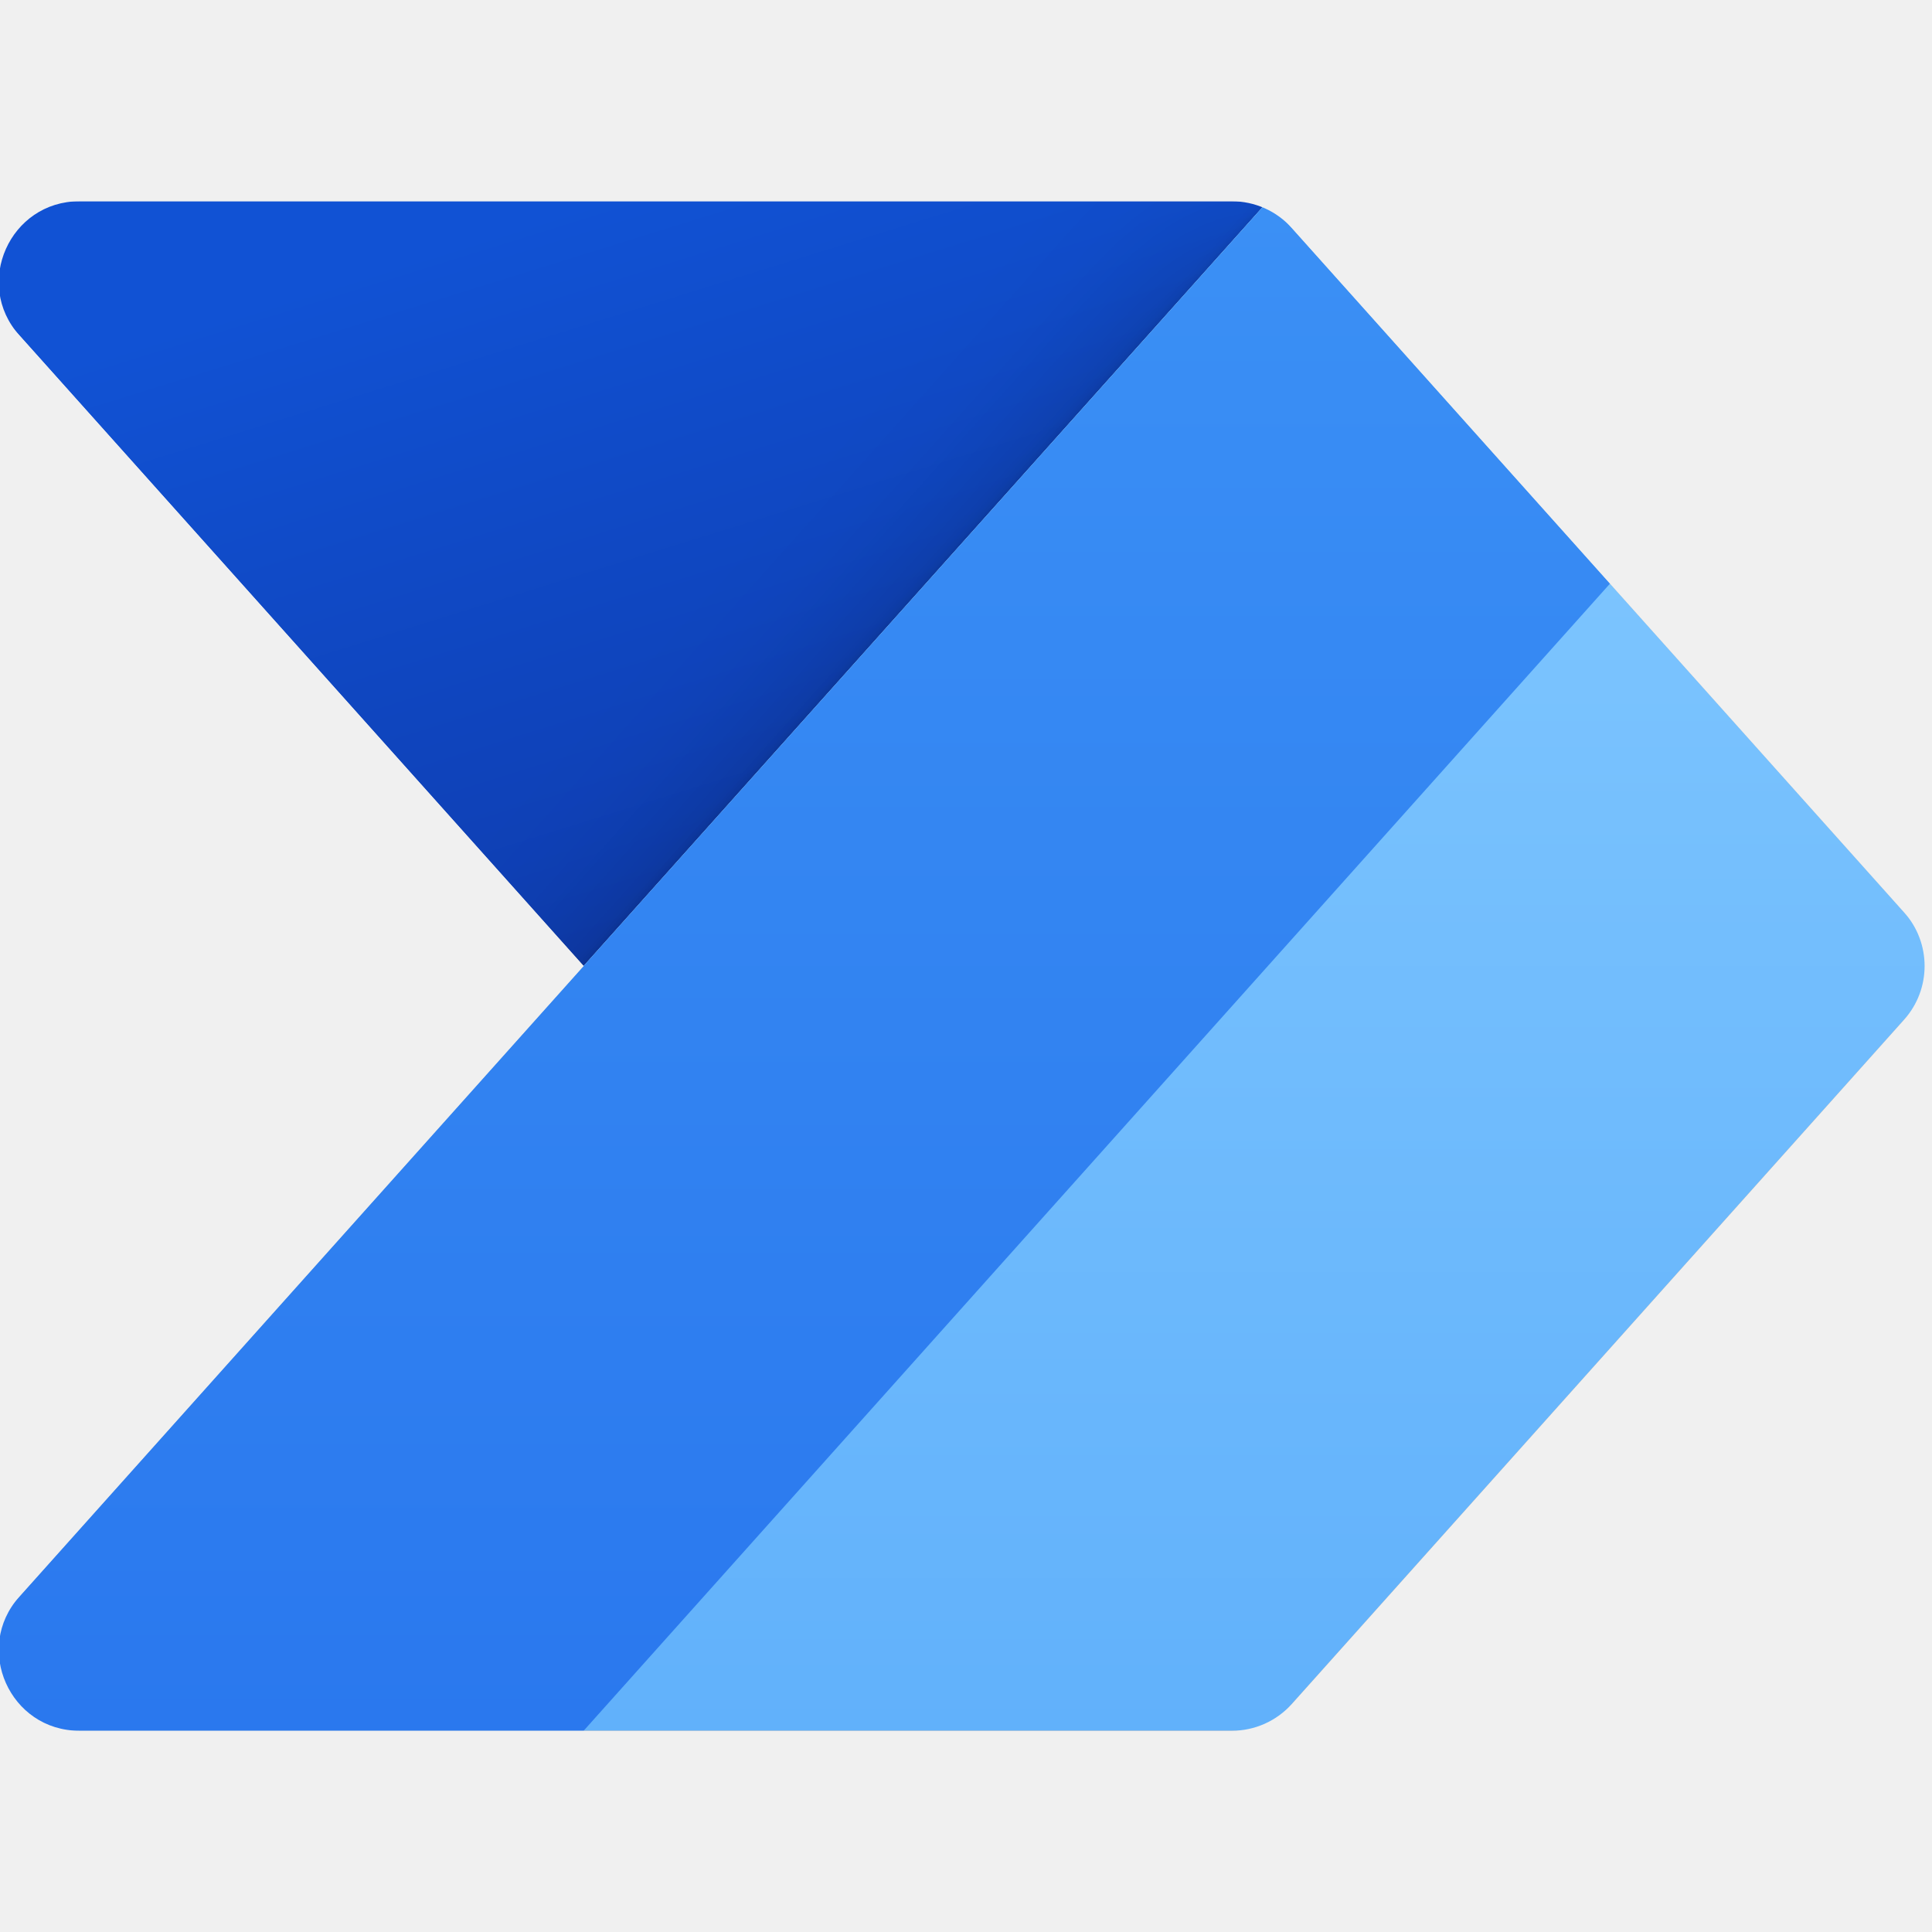
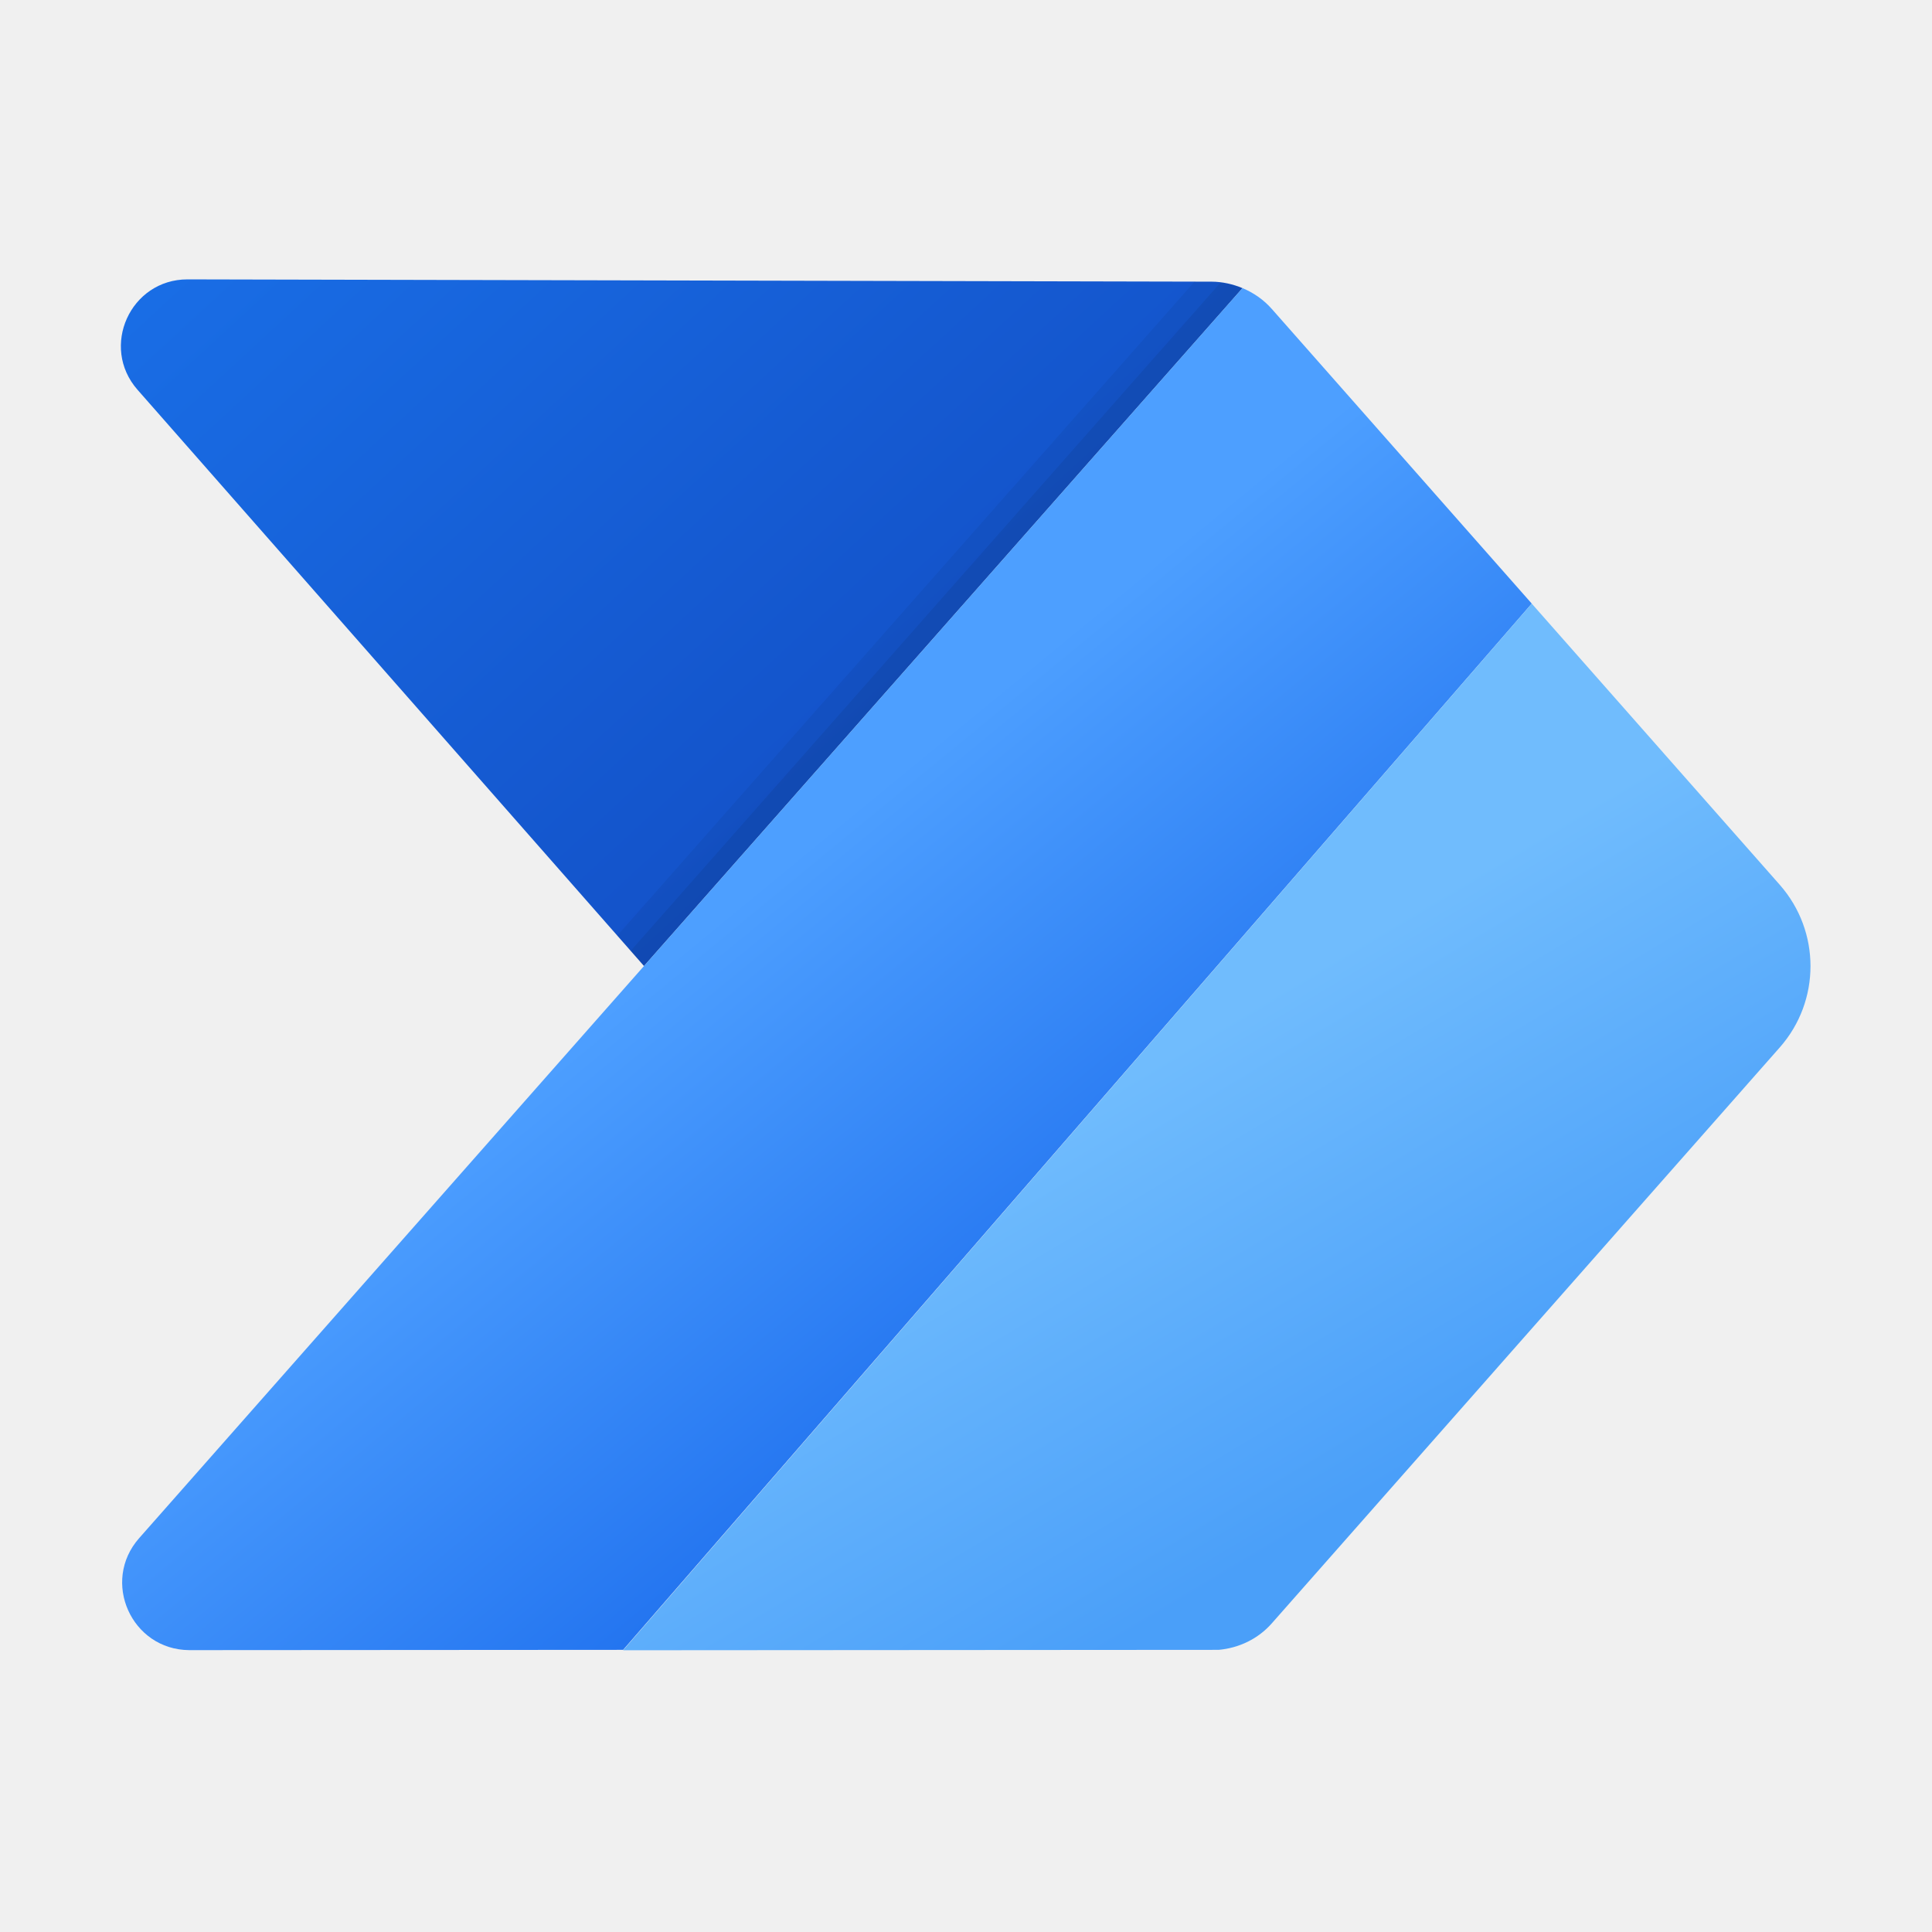
- <svg xmlns="http://www.w3.org/2000/svg" width="96" height="96" viewBox="0 0 96 96" fill="none">
-   <defs>
-     <filter id="filter0_f">
-       <feFlood flood-opacity="0" result="BackgroundImageFix" />
-       <feBlend mode="normal" in="SourceGraphic" in2="BackgroundImageFix" result="shape" />
-       <feGaussianBlur stdDeviation="0.4" result="effect1_foregroundBlur" />
-     </filter>
-     <filter id="filter1_f">
-       <feFlood flood-opacity="0" result="BackgroundImageFix" />
-       <feBlend mode="normal" in="SourceGraphic" in2="BackgroundImageFix" result="shape" />
-       <feGaussianBlur stdDeviation="4" result="effect1_foregroundBlur" />
-     </filter>
-     <linearGradient id="paint0_linear" x1="43" y1="55" x2="29" y2="10" gradientUnits="userSpaceOnUse">
-       <stop stop-color="#0D36A5" />
-       <stop offset="1" stop-color="#1152D4" />
-     </linearGradient>
-     <linearGradient id="paint1_linear" x1="46" y1="10" x2="46" y2="86" gradientUnits="userSpaceOnUse">
-       <stop stop-color="#84CAFF" />
-       <stop offset="1" stop-color="#61B1FB" />
-     </linearGradient>
-     <linearGradient id="paint2_linear" x1="37.5" y1="10" x2="37.5" y2="86" gradientUnits="userSpaceOnUse">
-       <stop stop-color="#3B90F5" />
-       <stop offset="1" stop-color="#2A78EE" />
-     </linearGradient>
-     <clipPath id="clip0">
-       <rect width="96" height="96" fill="white" />
-     </clipPath>
-     <clipPath id="clip1">
-       <rect width="96" height="96" fill="white" />
-     </clipPath>
-   </defs>
-   <g clip-path="url(#clip0)">
-     <g clip-path="url(#clip1)">
-       <mask id="mask0" mask-type="alpha" maskUnits="userSpaceOnUse" x="-1" y="10" width="97" height="76">
-         <path d="M61.212 10C62.35 10 63.434 10.485 64.192 11.333L94.614 45.333C95.972 46.851 95.972 49.149 94.614 50.667L64.192 84.667C63.434 85.515 62.35 86 61.212 86H3.946C0.489 86 -1.34 81.909 0.965 79.333L29 48L0.965 16.667C-1.34 14.091 0.489 10 3.946 10H61.212Z" fill="white" />
-       </mask>
-       <g mask="url(#mask0)">
-         <path d="M63 10L29 48L-5 10H63Z" fill="url(#paint0_linear)" />
-         <g filter="url(#filter0_f)">
-           <path d="M63 10.4L-5 86.4H63L97 48.4L63 10.4Z" fill="black" fill-opacity="0.24" />
-         </g>
-         <g filter="url(#filter1_f)">
-           <path d="M63 12L-5 88H63L97 50L63 12Z" fill="black" fill-opacity="0.32" />
-         </g>
-         <path d="M-5 86L63 10L97 48L63 86H-5Z" fill="url(#paint1_linear)" />
-         <path d="M-5 86L63 10L80 29L29 86H-5Z" fill="url(#paint2_linear)" />
-       </g>
-     </g>
-   </g>
+ <svg xmlns="http://www.w3.org/2000/svg" x="0px" y="0px" width="100" height="100" viewBox="0 0 48 48">
+   <linearGradient id="1~WE0Lz3GgLZUex~1j_nwa_kTTt25v6Drpd_gr1" x1="10.281" x2="24.742" y1="1.322" y2="16.996" gradientUnits="userSpaceOnUse">
+     <stop offset="0" stop-color="#196de5" />
+     <stop offset="1" stop-color="#1351c8" />
+   </linearGradient>
+   <path fill="url(#1~WE0Lz3GgLZUex~1j_nwa_kTTt25v6Drpd_gr1)" d="M4.662,6.941c-0.001,0-0.003,0-0.004,0c-1.42,0-2.179,1.675-1.241,2.743L16,24L30.869,7.159 c-0.241-0.101-0.501-0.16-0.768-0.161L4.662,6.941z" />
+   <linearGradient id="1~WE0Lz3GgLZUex~1j_nwb_kTTt25v6Drpd_gr2" x1="17.184" x2="27.74" y1="23.368" y2="36.213" gradientUnits="userSpaceOnUse">
+     <stop offset="0" stop-color="#4d9fff" />
+     <stop offset="1" stop-color="#1667eb" />
+   </linearGradient>
+   <path fill="url(#1~WE0Lz3GgLZUex~1j_nwb_kTTt25v6Drpd_gr2)" d="M38.056,14.996l-6.46-7.322c-0.202-0.229-0.452-0.401-0.727-0.516L16,24L3.457,38.215 c-0.951,1.078-0.192,2.769,1.24,2.782l10.785-0.007L38.056,14.996z" />
+   <linearGradient id="1~WE0Lz3GgLZUex~1j_nwc_kTTt25v6Drpd_gr3" x1="27.324" x2="33.437" y1="27.209" y2="37.448" gradientUnits="userSpaceOnUse">
+     <stop offset="0" stop-color="#70bcfd" />
+     <stop offset="1" stop-color="#4a9ff9" />
+   </linearGradient>
+   <path fill="url(#1~WE0Lz3GgLZUex~1j_nwc_kTTt25v6Drpd_gr3)" d="M44.217,21.982l-6.161-6.985L15.482,41l14.796-0.01c0.506-0.046,0.98-0.273,1.319-0.658 l12.62-14.308C45.236,24.87,45.236,23.137,44.217,21.982z" />
+   <path d="M16,24L30.869,7.159c-0.241-0.101-0.501-0.16-0.768-0.161l-0.423-0.001 L15.336,23.245L16,24z" opacity=".05" />
+   <path d="M15.669,23.624L16,24L30.869,7.159c-0.173-0.073-0.358-0.114-0.546-0.137 L15.669,23.624z" opacity=".07" />
</svg>
